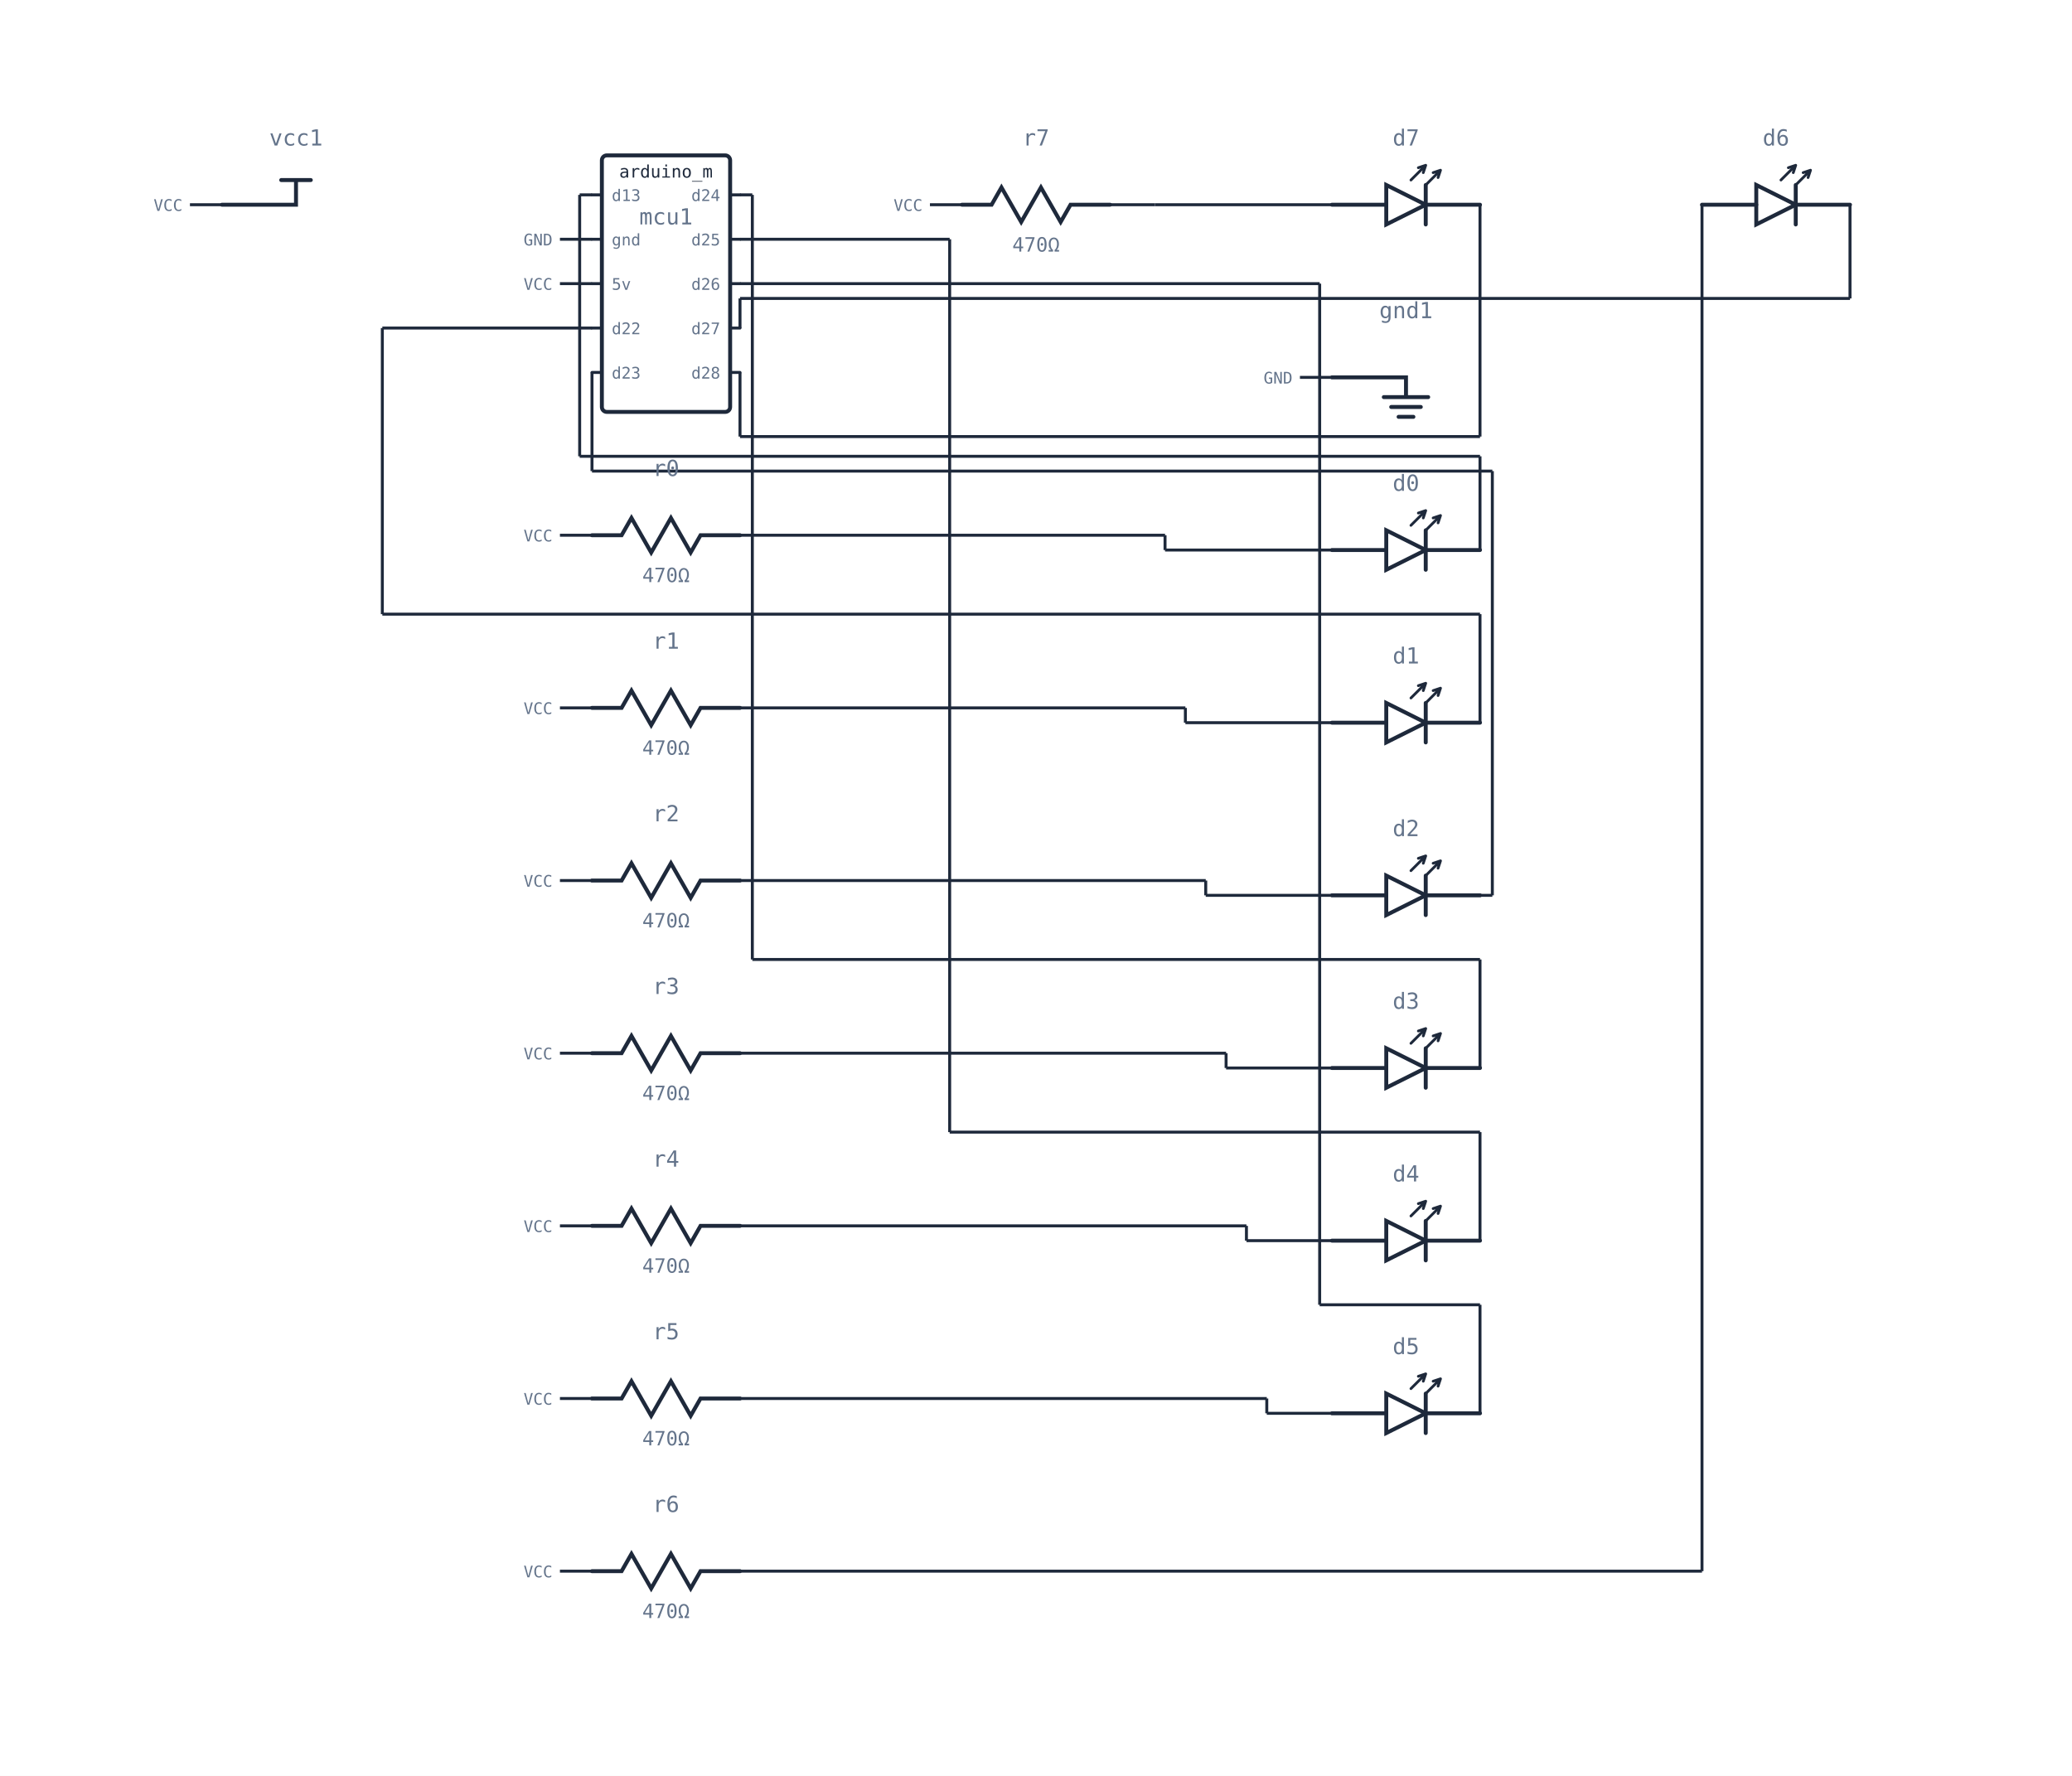
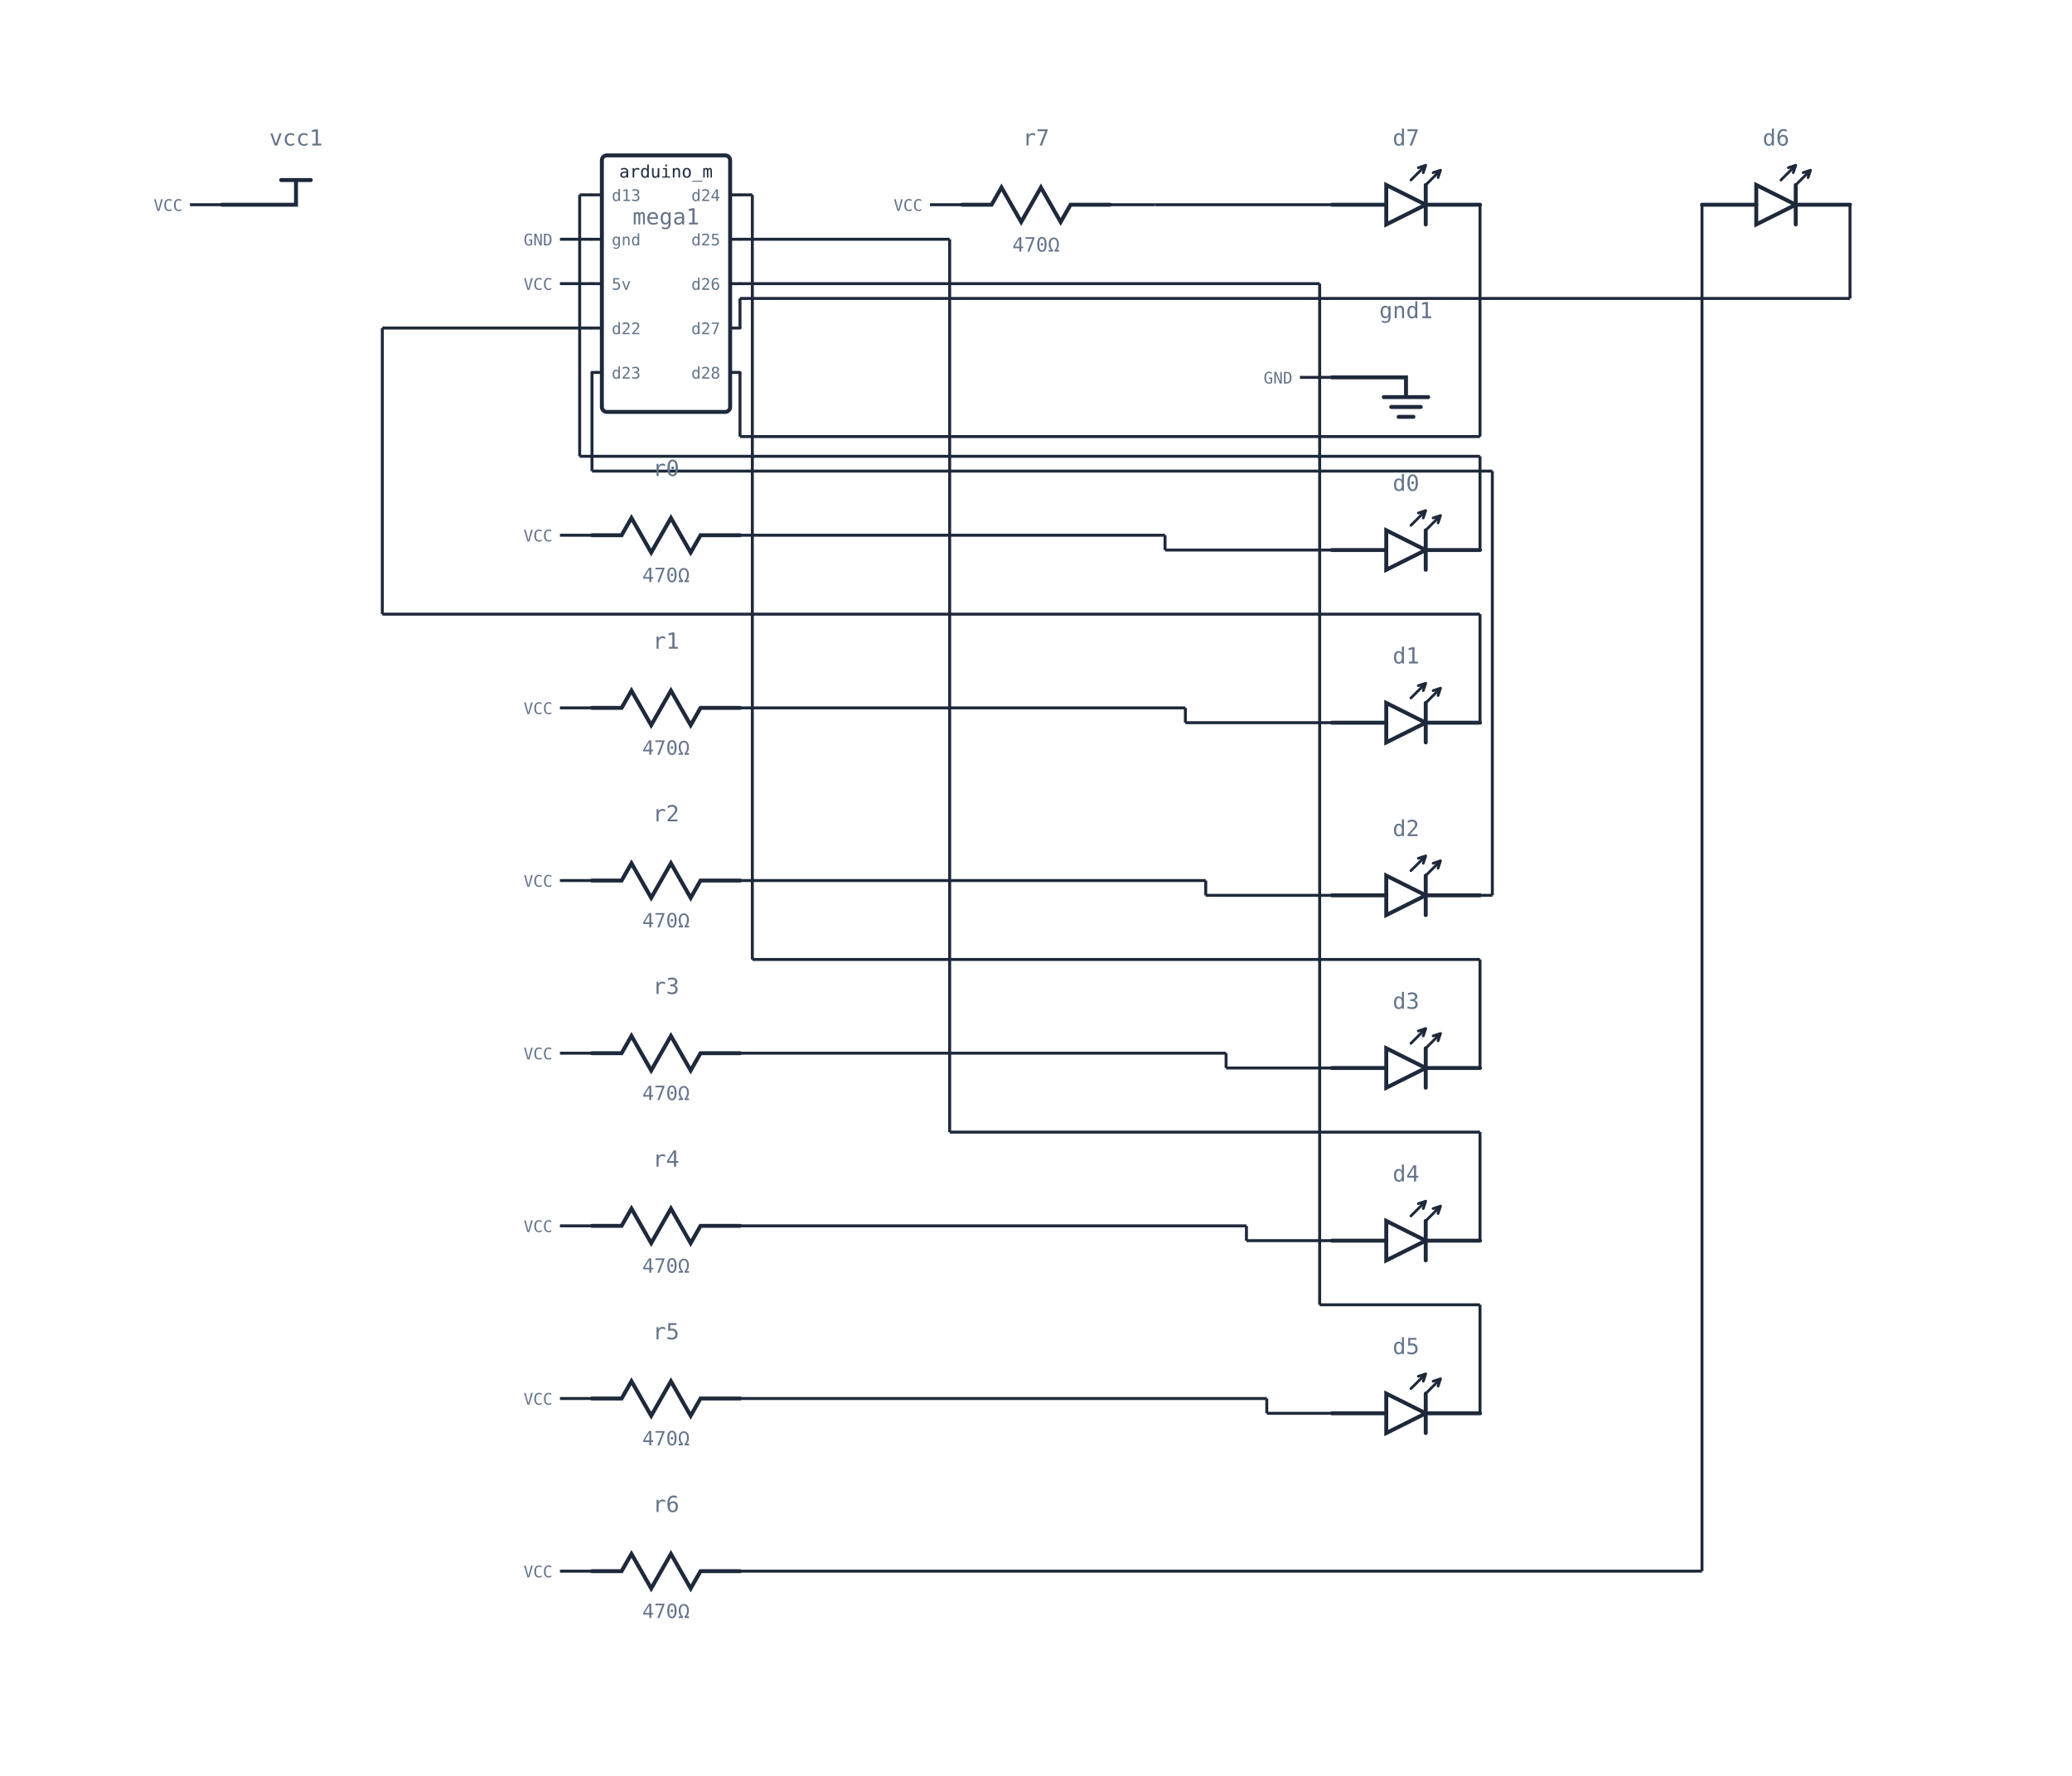
<svg xmlns="http://www.w3.org/2000/svg" width="840" height="720" viewBox="0 0 840 720">
  <rect width="840" height="720" fill="#ffffff" />
  <g fill="none" stroke="#1e293b" stroke-width="1.2">
    <line x1="690" y1="83" x2="690" y2="637" />
    <line x1="690" y1="637" x2="300" y2="637" />
  </g>
  <g fill="none" stroke="#1e293b" stroke-width="1.2">
    <line x1="468.188" y1="83" x2="468.188" y2="83" />
    <line x1="450" y1="83" x2="468.188" y2="83" />
    <line x1="540" y1="83" x2="468.188" y2="83" />
  </g>
  <g fill="none" stroke="#1e293b" stroke-width="1.2">
    <line x1="472.312" y1="217" x2="472.312" y2="223" />
    <line x1="300" y1="217" x2="472.312" y2="217" />
    <line x1="540" y1="223" x2="472.312" y2="223" />
  </g>
  <g fill="none" stroke="#1e293b" stroke-width="1.2">
    <line x1="240" y1="79" x2="235" y2="79" />
    <line x1="235" y1="79" x2="235" y2="185" />
    <line x1="235" y1="185" x2="600" y2="185" />
    <line x1="600" y1="185" x2="600" y2="223" />
  </g>
  <g fill="none" stroke="#1e293b" stroke-width="1.2">
    <line x1="480.562" y1="287" x2="480.562" y2="293" />
    <line x1="300" y1="287" x2="480.562" y2="287" />
    <line x1="540" y1="293" x2="480.562" y2="293" />
  </g>
  <g fill="none" stroke="#1e293b" stroke-width="1.2">
    <line x1="240" y1="133" x2="155" y2="133" />
    <line x1="155" y1="133" x2="155" y2="249" />
    <line x1="155" y1="249" x2="600" y2="249" />
    <line x1="600" y1="249" x2="600" y2="293" />
  </g>
  <g fill="none" stroke="#1e293b" stroke-width="1.2">
    <line x1="488.812" y1="357" x2="488.812" y2="363" />
    <line x1="300" y1="357" x2="488.812" y2="357" />
    <line x1="540" y1="363" x2="488.812" y2="363" />
  </g>
  <g fill="none" stroke="#1e293b" stroke-width="1.2">
    <line x1="240" y1="151" x2="240" y2="191" />
    <line x1="240" y1="191" x2="605" y2="191" />
    <line x1="605" y1="191" x2="605" y2="363" />
    <line x1="605" y1="363" x2="600" y2="363" />
  </g>
  <g fill="none" stroke="#1e293b" stroke-width="1.2">
    <line x1="497.062" y1="427" x2="497.062" y2="433" />
    <line x1="300" y1="427" x2="497.062" y2="427" />
    <line x1="540" y1="433" x2="497.062" y2="433" />
  </g>
  <g fill="none" stroke="#1e293b" stroke-width="1.2">
    <line x1="300" y1="79" x2="305" y2="79" />
    <line x1="305" y1="79" x2="305" y2="389" />
    <line x1="305" y1="389" x2="600" y2="389" />
    <line x1="600" y1="389" x2="600" y2="433" />
  </g>
  <g fill="none" stroke="#1e293b" stroke-width="1.2">
    <line x1="505.312" y1="497" x2="505.312" y2="503" />
    <line x1="300" y1="497" x2="505.312" y2="497" />
    <line x1="540" y1="503" x2="505.312" y2="503" />
  </g>
  <g fill="none" stroke="#1e293b" stroke-width="1.2">
    <line x1="300" y1="97" x2="385" y2="97" />
    <line x1="385" y1="97" x2="385" y2="459" />
    <line x1="385" y1="459" x2="600" y2="459" />
    <line x1="600" y1="459" x2="600" y2="503" />
  </g>
  <g fill="none" stroke="#1e293b" stroke-width="1.2">
    <line x1="513.562" y1="567" x2="513.562" y2="573" />
    <line x1="300" y1="567" x2="513.562" y2="567" />
    <line x1="540" y1="573" x2="513.562" y2="573" />
  </g>
  <g fill="none" stroke="#1e293b" stroke-width="1.2">
    <line x1="300" y1="115" x2="535" y2="115" />
    <line x1="535" y1="115" x2="535" y2="529" />
    <line x1="535" y1="529" x2="600" y2="529" />
    <line x1="600" y1="529" x2="600" y2="573" />
  </g>
  <g fill="none" stroke="#1e293b" stroke-width="1.2">
    <line x1="750" y1="83" x2="750" y2="121" />
    <line x1="750" y1="121" x2="300" y2="121" />
    <line x1="300" y1="121" x2="300" y2="133" />
  </g>
  <g fill="none" stroke="#1e293b" stroke-width="1.2">
    <line x1="600" y1="83" x2="600" y2="177" />
    <line x1="600" y1="177" x2="300" y2="177" />
    <line x1="300" y1="177" x2="300" y2="151" />
  </g>
  <g>
    <line x1="90" y1="83" x2="77" y2="83" stroke="#1e293b" stroke-width="1.2" />
    <text x="74" y="85.5" text-anchor="end" font-size="6.5" font-family="monospace" fill="#64748b">VCC</text>
  </g>
  <g>
    <line x1="390" y1="83" x2="377" y2="83" stroke="#1e293b" stroke-width="1.2" />
    <text x="374" y="85.5" text-anchor="end" font-size="6.5" font-family="monospace" fill="#64748b">VCC</text>
  </g>
  <g>
    <line x1="240" y1="115" x2="227" y2="115" stroke="#1e293b" stroke-width="1.2" />
    <text x="224" y="117.5" text-anchor="end" font-size="6.5" font-family="monospace" fill="#64748b">VCC</text>
  </g>
  <g>
    <line x1="240" y1="217" x2="227" y2="217" stroke="#1e293b" stroke-width="1.2" />
    <text x="224" y="219.5" text-anchor="end" font-size="6.5" font-family="monospace" fill="#64748b">VCC</text>
  </g>
  <g>
    <line x1="240" y1="287" x2="227" y2="287" stroke="#1e293b" stroke-width="1.2" />
    <text x="224" y="289.5" text-anchor="end" font-size="6.5" font-family="monospace" fill="#64748b">VCC</text>
  </g>
  <g>
    <line x1="240" y1="357" x2="227" y2="357" stroke="#1e293b" stroke-width="1.2" />
    <text x="224" y="359.5" text-anchor="end" font-size="6.5" font-family="monospace" fill="#64748b">VCC</text>
  </g>
  <g>
    <line x1="240" y1="427" x2="227" y2="427" stroke="#1e293b" stroke-width="1.2" />
    <text x="224" y="429.5" text-anchor="end" font-size="6.5" font-family="monospace" fill="#64748b">VCC</text>
  </g>
  <g>
    <line x1="240" y1="497" x2="227" y2="497" stroke="#1e293b" stroke-width="1.2" />
    <text x="224" y="499.5" text-anchor="end" font-size="6.5" font-family="monospace" fill="#64748b">VCC</text>
  </g>
  <g>
    <line x1="240" y1="567" x2="227" y2="567" stroke="#1e293b" stroke-width="1.2" />
    <text x="224" y="569.5" text-anchor="end" font-size="6.5" font-family="monospace" fill="#64748b">VCC</text>
  </g>
  <g>
    <line x1="240" y1="637" x2="227" y2="637" stroke="#1e293b" stroke-width="1.2" />
    <text x="224" y="639.5" text-anchor="end" font-size="6.5" font-family="monospace" fill="#64748b">VCC</text>
  </g>
  <g>
    <line x1="240" y1="97" x2="227" y2="97" stroke="#1e293b" stroke-width="1.2" />
    <text x="224" y="99.5" text-anchor="end" font-size="6.5" font-family="monospace" fill="#64748b">GND</text>
  </g>
  <g>
    <line x1="540" y1="153" x2="527" y2="153" stroke="#1e293b" stroke-width="1.2" />
    <text x="524" y="155.5" text-anchor="end" font-size="6.5" font-family="monospace" fill="#64748b">GND</text>
  </g>
  <g transform="translate(120 83)" stroke="#1e293b" stroke-width="1.6" fill="none" stroke-linecap="round">
    <path d="M -30 0 L 0 0 L 0 -10 M -6 -10 L 6 -10" />
    <text x="0" y="-24" text-anchor="middle" font-size="9" font-family="monospace" fill="#64748b" stroke="none">vcc1</text>
  </g>
  <g transform="translate(570 153)" stroke="#1e293b" stroke-width="1.6" fill="none" stroke-linecap="round">
    <path d="M -30 0 L 0 0 L 0 8 M -9 8 L 9 8 M -6 12 L 6 12 M -3 16 L 3 16" />
    <text x="0" y="-24" text-anchor="middle" font-size="9" font-family="monospace" fill="#64748b" stroke="none">gnd1</text>
  </g>
  <g transform="translate(270 217)" stroke="#1e293b" stroke-width="1.6" fill="none" stroke-linecap="round">
    <path d="M -30 0 L -18 0 L -14 -7 L -6 7 L 2 -7 L 10 7 L 14 0 L 30 0" />
    <text x="0" y="19" text-anchor="middle" font-size="8" font-family="monospace" fill="#64748b" stroke="none">470Ω</text>
    <text x="0" y="-24" text-anchor="middle" font-size="9" font-family="monospace" fill="#64748b" stroke="none">r0</text>
  </g>
  <g transform="translate(270 287)" stroke="#1e293b" stroke-width="1.6" fill="none" stroke-linecap="round">
    <path d="M -30 0 L -18 0 L -14 -7 L -6 7 L 2 -7 L 10 7 L 14 0 L 30 0" />
    <text x="0" y="19" text-anchor="middle" font-size="8" font-family="monospace" fill="#64748b" stroke="none">470Ω</text>
    <text x="0" y="-24" text-anchor="middle" font-size="9" font-family="monospace" fill="#64748b" stroke="none">r1</text>
  </g>
  <g transform="translate(270 357)" stroke="#1e293b" stroke-width="1.6" fill="none" stroke-linecap="round">
    <path d="M -30 0 L -18 0 L -14 -7 L -6 7 L 2 -7 L 10 7 L 14 0 L 30 0" />
    <text x="0" y="19" text-anchor="middle" font-size="8" font-family="monospace" fill="#64748b" stroke="none">470Ω</text>
    <text x="0" y="-24" text-anchor="middle" font-size="9" font-family="monospace" fill="#64748b" stroke="none">r2</text>
  </g>
  <g transform="translate(270 427)" stroke="#1e293b" stroke-width="1.6" fill="none" stroke-linecap="round">
    <path d="M -30 0 L -18 0 L -14 -7 L -6 7 L 2 -7 L 10 7 L 14 0 L 30 0" />
    <text x="0" y="19" text-anchor="middle" font-size="8" font-family="monospace" fill="#64748b" stroke="none">470Ω</text>
    <text x="0" y="-24" text-anchor="middle" font-size="9" font-family="monospace" fill="#64748b" stroke="none">r3</text>
  </g>
  <g transform="translate(270 497)" stroke="#1e293b" stroke-width="1.6" fill="none" stroke-linecap="round">
    <path d="M -30 0 L -18 0 L -14 -7 L -6 7 L 2 -7 L 10 7 L 14 0 L 30 0" />
    <text x="0" y="19" text-anchor="middle" font-size="8" font-family="monospace" fill="#64748b" stroke="none">470Ω</text>
    <text x="0" y="-24" text-anchor="middle" font-size="9" font-family="monospace" fill="#64748b" stroke="none">r4</text>
  </g>
  <g transform="translate(270 567)" stroke="#1e293b" stroke-width="1.6" fill="none" stroke-linecap="round">
    <path d="M -30 0 L -18 0 L -14 -7 L -6 7 L 2 -7 L 10 7 L 14 0 L 30 0" />
    <text x="0" y="19" text-anchor="middle" font-size="8" font-family="monospace" fill="#64748b" stroke="none">470Ω</text>
    <text x="0" y="-24" text-anchor="middle" font-size="9" font-family="monospace" fill="#64748b" stroke="none">r5</text>
  </g>
  <g transform="translate(270 637)" stroke="#1e293b" stroke-width="1.6" fill="none" stroke-linecap="round">
    <path d="M -30 0 L -18 0 L -14 -7 L -6 7 L 2 -7 L 10 7 L 14 0 L 30 0" />
    <text x="0" y="19" text-anchor="middle" font-size="8" font-family="monospace" fill="#64748b" stroke="none">470Ω</text>
    <text x="0" y="-24" text-anchor="middle" font-size="9" font-family="monospace" fill="#64748b" stroke="none">r6</text>
  </g>
  <g transform="translate(420 83)" stroke="#1e293b" stroke-width="1.6" fill="none" stroke-linecap="round">
    <path d="M -30 0 L -18 0 L -14 -7 L -6 7 L 2 -7 L 10 7 L 14 0 L 30 0" />
    <text x="0" y="19" text-anchor="middle" font-size="8" font-family="monospace" fill="#64748b" stroke="none">470Ω</text>
    <text x="0" y="-24" text-anchor="middle" font-size="9" font-family="monospace" fill="#64748b" stroke="none">r7</text>
  </g>
  <g transform="translate(570 223)" stroke="#1e293b" stroke-width="1.6" fill="none" stroke-linecap="round">
    <path d="M -30 0 L -8 0 M 8 0 L 30 0" />
    <path d="M -8 -8 L -8 8 L 8 0 Z" />
    <path d="M 8 -8 L 8 8" />
    <path d="M 2 -10 L 8 -16 M 8 -16 L 5 -15 M 8 -16 L 7 -13 M 8 -8 L 14 -14 M 14 -14 L 11 -13 M 14 -14 L 13 -11" stroke-width="1.1" />
    <text x="0" y="-24" text-anchor="middle" font-size="9" font-family="monospace" fill="#64748b" stroke="none">d0</text>
  </g>
  <g transform="translate(570 293)" stroke="#1e293b" stroke-width="1.6" fill="none" stroke-linecap="round">
    <path d="M -30 0 L -8 0 M 8 0 L 30 0" />
    <path d="M -8 -8 L -8 8 L 8 0 Z" />
    <path d="M 8 -8 L 8 8" />
    <path d="M 2 -10 L 8 -16 M 8 -16 L 5 -15 M 8 -16 L 7 -13 M 8 -8 L 14 -14 M 14 -14 L 11 -13 M 14 -14 L 13 -11" stroke-width="1.1" />
    <text x="0" y="-24" text-anchor="middle" font-size="9" font-family="monospace" fill="#64748b" stroke="none">d1</text>
  </g>
  <g transform="translate(570 363)" stroke="#1e293b" stroke-width="1.6" fill="none" stroke-linecap="round">
    <path d="M -30 0 L -8 0 M 8 0 L 30 0" />
    <path d="M -8 -8 L -8 8 L 8 0 Z" />
    <path d="M 8 -8 L 8 8" />
    <path d="M 2 -10 L 8 -16 M 8 -16 L 5 -15 M 8 -16 L 7 -13 M 8 -8 L 14 -14 M 14 -14 L 11 -13 M 14 -14 L 13 -11" stroke-width="1.1" />
    <text x="0" y="-24" text-anchor="middle" font-size="9" font-family="monospace" fill="#64748b" stroke="none">d2</text>
  </g>
  <g transform="translate(570 433)" stroke="#1e293b" stroke-width="1.6" fill="none" stroke-linecap="round">
    <path d="M -30 0 L -8 0 M 8 0 L 30 0" />
    <path d="M -8 -8 L -8 8 L 8 0 Z" />
    <path d="M 8 -8 L 8 8" />
    <path d="M 2 -10 L 8 -16 M 8 -16 L 5 -15 M 8 -16 L 7 -13 M 8 -8 L 14 -14 M 14 -14 L 11 -13 M 14 -14 L 13 -11" stroke-width="1.1" />
    <text x="0" y="-24" text-anchor="middle" font-size="9" font-family="monospace" fill="#64748b" stroke="none">d3</text>
  </g>
  <g transform="translate(570 503)" stroke="#1e293b" stroke-width="1.6" fill="none" stroke-linecap="round">
    <path d="M -30 0 L -8 0 M 8 0 L 30 0" />
    <path d="M -8 -8 L -8 8 L 8 0 Z" />
    <path d="M 8 -8 L 8 8" />
    <path d="M 2 -10 L 8 -16 M 8 -16 L 5 -15 M 8 -16 L 7 -13 M 8 -8 L 14 -14 M 14 -14 L 11 -13 M 14 -14 L 13 -11" stroke-width="1.1" />
    <text x="0" y="-24" text-anchor="middle" font-size="9" font-family="monospace" fill="#64748b" stroke="none">d4</text>
  </g>
  <g transform="translate(570 573)" stroke="#1e293b" stroke-width="1.6" fill="none" stroke-linecap="round">
    <path d="M -30 0 L -8 0 M 8 0 L 30 0" />
    <path d="M -8 -8 L -8 8 L 8 0 Z" />
    <path d="M 8 -8 L 8 8" />
    <path d="M 2 -10 L 8 -16 M 8 -16 L 5 -15 M 8 -16 L 7 -13 M 8 -8 L 14 -14 M 14 -14 L 11 -13 M 14 -14 L 13 -11" stroke-width="1.1" />
    <text x="0" y="-24" text-anchor="middle" font-size="9" font-family="monospace" fill="#64748b" stroke="none">d5</text>
  </g>
  <g transform="translate(720 83)" stroke="#1e293b" stroke-width="1.6" fill="none" stroke-linecap="round">
    <path d="M -30 0 L -8 0 M 8 0 L 30 0" />
    <path d="M -8 -8 L -8 8 L 8 0 Z" />
    <path d="M 8 -8 L 8 8" />
    <path d="M 2 -10 L 8 -16 M 8 -16 L 5 -15 M 8 -16 L 7 -13 M 8 -8 L 14 -14 M 14 -14 L 11 -13 M 14 -14 L 13 -11" stroke-width="1.1" />
    <text x="0" y="-24" text-anchor="middle" font-size="9" font-family="monospace" fill="#64748b" stroke="none">d6</text>
  </g>
  <g transform="translate(570 83)" stroke="#1e293b" stroke-width="1.6" fill="none" stroke-linecap="round">
    <path d="M -30 0 L -8 0 M 8 0 L 30 0" />
    <path d="M -8 -8 L -8 8 L 8 0 Z" />
    <path d="M 8 -8 L 8 8" />
    <path d="M 2 -10 L 8 -16 M 8 -16 L 5 -15 M 8 -16 L 7 -13 M 8 -8 L 14 -14 M 14 -14 L 11 -13 M 14 -14 L 13 -11" stroke-width="1.1" />
    <text x="0" y="-24" text-anchor="middle" font-size="9" font-family="monospace" fill="#64748b" stroke="none">d7</text>
  </g>
  <g transform="translate(270 115)" stroke="#1e293b" stroke-width="1.6" fill="none" stroke-linecap="round">
    <rect x="-26" y="-52" width="52" height="104" rx="2" />
    <path d="M -26 -36 L -30 -36" stroke-width="1.2" />
    <text x="-22" y="-33.5" text-anchor="start" font-size="6.5" font-family="monospace" fill="#64748b" stroke="none">d13</text>
    <path d="M -26 -18 L -30 -18" stroke-width="1.2" />
    <text x="-22" y="-15.5" text-anchor="start" font-size="6.5" font-family="monospace" fill="#64748b" stroke="none">gnd</text>
    <path d="M -26 0 L -30 0" stroke-width="1.2" />
    <text x="-22" y="2.5" text-anchor="start" font-size="6.5" font-family="monospace" fill="#64748b" stroke="none">5v</text>
    <path d="M -26 18 L -30 18" stroke-width="1.2" />
    <text x="-22" y="20.5" text-anchor="start" font-size="6.5" font-family="monospace" fill="#64748b" stroke="none">d22</text>
    <path d="M -26 36 L -30 36" stroke-width="1.2" />
    <text x="-22" y="38.5" text-anchor="start" font-size="6.5" font-family="monospace" fill="#64748b" stroke="none">d23</text>
    <path d="M 26 -36 L 30 -36" stroke-width="1.2" />
    <text x="22" y="-33.5" text-anchor="end" font-size="6.5" font-family="monospace" fill="#64748b" stroke="none">d24</text>
    <path d="M 26 -18 L 30 -18" stroke-width="1.2" />
    <text x="22" y="-15.5" text-anchor="end" font-size="6.5" font-family="monospace" fill="#64748b" stroke="none">d25</text>
    <path d="M 26 0 L 30 0" stroke-width="1.2" />
    <text x="22" y="2.5" text-anchor="end" font-size="6.5" font-family="monospace" fill="#64748b" stroke="none">d26</text>
    <path d="M 26 18 L 30 18" stroke-width="1.2" />
    <text x="22" y="20.5" text-anchor="end" font-size="6.5" font-family="monospace" fill="#64748b" stroke="none">d27</text>
    <path d="M 26 36 L 30 36" stroke-width="1.2" />
    <text x="22" y="38.5" text-anchor="end" font-size="6.5" font-family="monospace" fill="#64748b" stroke="none">d28</text>
    <text x="0" y="-43" text-anchor="middle" font-size="7" font-family="monospace" fill="#1e293b" stroke="none">arduino_m</text>
-     <text x="0" y="-24" text-anchor="middle" font-size="9" font-family="monospace" fill="#64748b" stroke="none">mcu1</text>
+     <text x="0" y="-24" text-anchor="middle" font-size="9" font-family="monospace" fill="#64748b" stroke="none">mega1</text>
  </g>
</svg>
